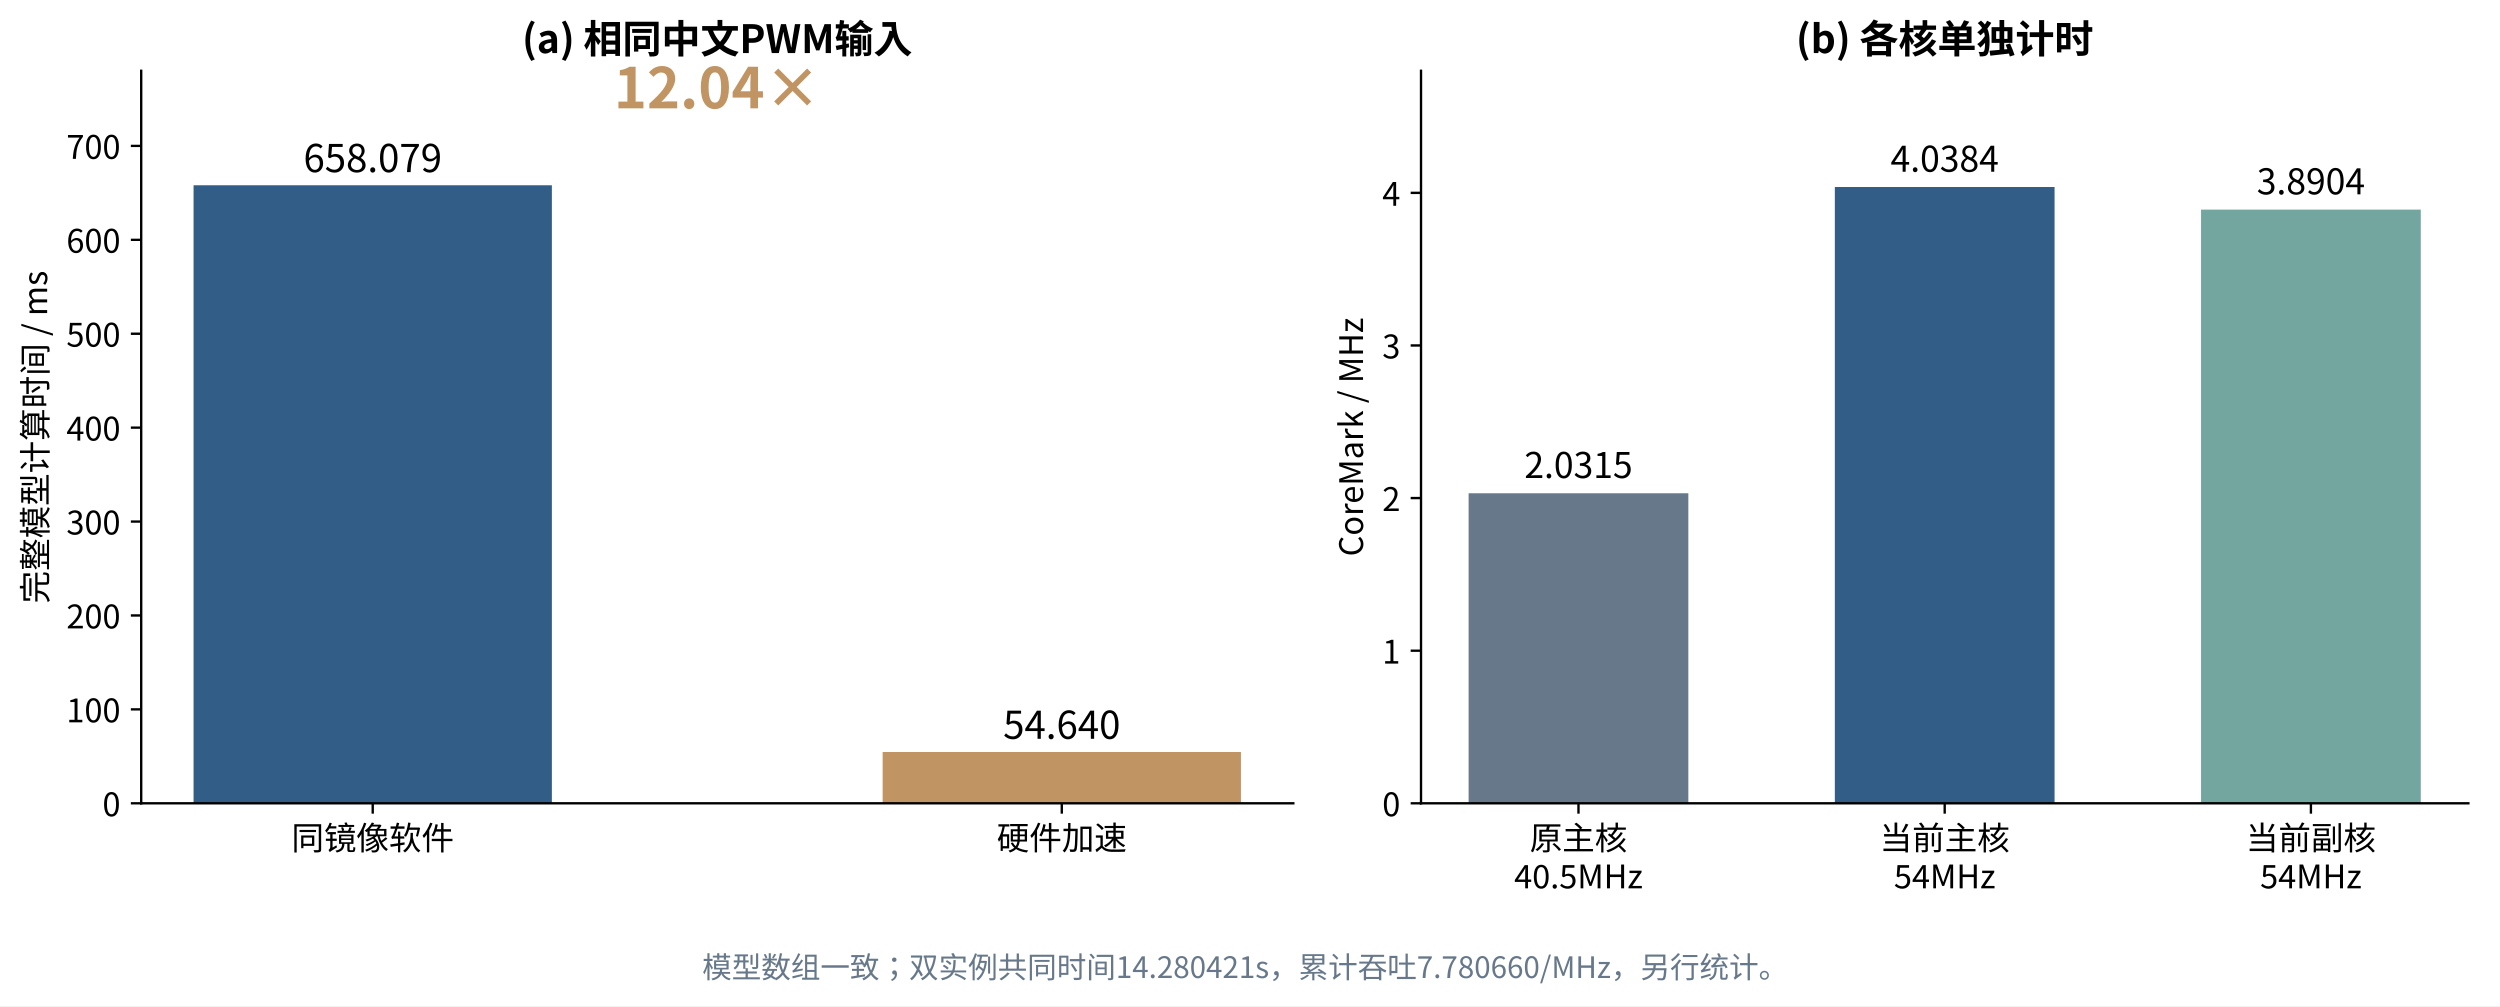
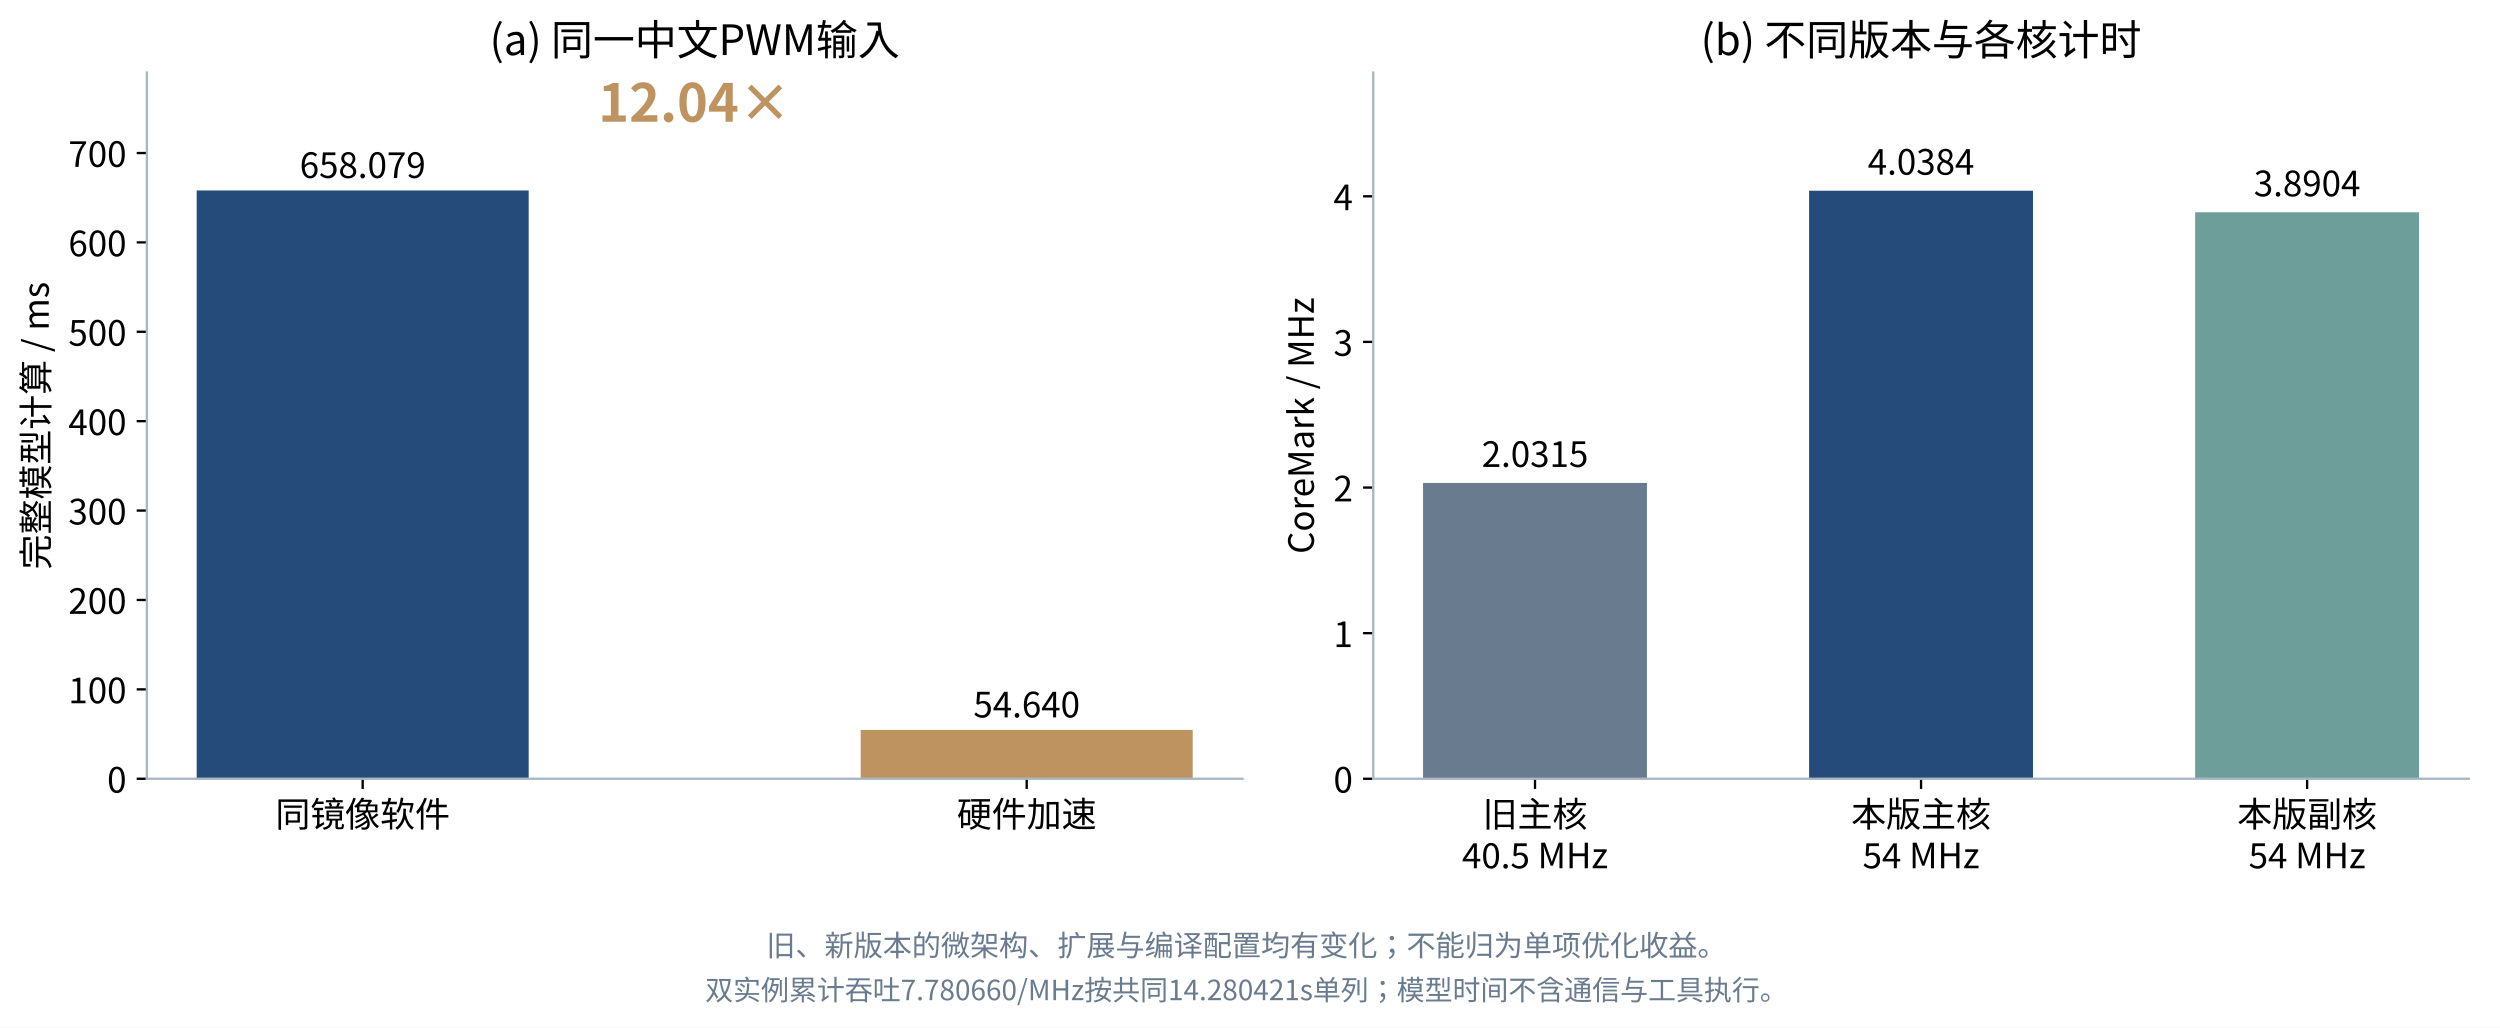
- <svg xmlns="http://www.w3.org/2000/svg" xmlns:xlink="http://www.w3.org/1999/xlink" height="340.503pt" version="1.1" viewBox="0 0 846.15 340.503" width="846.15pt">
+ <svg xmlns="http://www.w3.org/2000/svg" xmlns:xlink="http://www.w3.org/1999/xlink" height="353.139pt" version="1.1" viewBox="0 0 859.19 353.139" width="859.19pt">
  <defs>
    <style type="text/css">
*{stroke-linecap:butt;stroke-linejoin:round;}
  </style>
  </defs>
  <g id="figure_1">
    <g id="patch_1">
-       <path d="M 0 340.503  L 846.15 340.503  L 846.15 0  L 0 0  z " style="fill:#ffffff;" />
+       <path d="M 0 353.139  L 859.19 353.139  L 859.19 0  L 0 0  z " style="fill:#ffffff;" />
    </g>
    <g id="axes_1">
      <g id="patch_2">
-         <path d="M 47.79 271.884  L 437.735 271.884  L 437.735 23.956  L 47.79 23.956  z " style="fill:#ffffff;" />
+         <path d="M 50.48 267.642  L 427.02 267.642  L 427.02 24.934  L 50.48 24.934  z " style="fill:#ffffff;" />
      </g>
      <g id="patch_3">
-         <path clip-path="url(#pe5bb1d6262)" d="M 65.515 271.884  L 186.789 271.884  L 186.789 62.709  L 65.515 62.709  z " style="fill:#315d87;" />
+         <path clip-path="url(#p94e3d44ef0)" d="M 67.595 267.642  L 181.698 267.642  L 181.698 65.463  L 67.595 65.463  z " style="fill:#244b79;" />
      </g>
      <g id="patch_4">
-         <path clip-path="url(#pe5bb1d6262)" d="M 298.735 271.884  L 420.01 271.884  L 420.01 254.516  L 298.735 254.516  z " style="fill:#c19563;" />
+         <path clip-path="url(#p94e3d44ef0)" d="M 295.802 267.642  L 409.905 267.642  L 409.905 250.855  L 295.802 250.855  z " style="fill:#be9360;" />
      </g>
      <g id="matplotlib.axis_1">
        <g id="xtick_1">
          <g id="line2d_1">
            <defs>
-               <path d="M 0 0  L 0 3.5  " id="mdb778805ee" style="stroke:#000000;stroke-width:0.8;" />
+               <path d="M 0 0  L 0 3.5  " id="m0dee65216d" style="stroke:#000000;stroke-width:0.8;" />
            </defs>
            <g>
-               <use style="stroke:#000000;stroke-width:0.8;" x="126.152" xlink:href="#mdb778805ee" y="271.884" />
+               <use style="stroke:#000000;stroke-width:0.8;" x="124.647" xlink:href="#m0dee65216d" y="267.642" />
            </g>
          </g>
          <g id="text_1">
-             <text style="font-family:Noto Sans CJK JP;font-size:11px;font-style:normal;font-weight:normal;text-anchor:middle;" transform="rotate(-0, 126.1521, 287.6393)" x="126.152" y="287.639">同镜像软件</text>
+             <text style="font-family:Noto Sans CJK JP;font-size:12px;font-style:normal;font-weight:normal;text-anchor:middle;" transform="rotate(-0, 124.647, 284.193)" x="124.647" y="284.193">同镜像软件</text>
          </g>
        </g>
        <g id="xtick_2">
          <g id="line2d_2">
            <g>
-               <use style="stroke:#000000;stroke-width:0.8;" x="359.373" xlink:href="#mdb778805ee" y="271.884" />
+               <use style="stroke:#000000;stroke-width:0.8;" x="352.853" xlink:href="#m0dee65216d" y="267.642" />
            </g>
          </g>
          <g id="text_2">
-             <text style="font-family:Noto Sans CJK JP;font-size:11px;font-style:normal;font-weight:normal;text-anchor:middle;" transform="rotate(-0, 359.3727, 287.6393)" x="359.373" y="287.639">硬件加速</text>
+             <text style="font-family:Noto Sans CJK JP;font-size:12px;font-style:normal;font-weight:normal;text-anchor:middle;" transform="rotate(-0, 352.853, 284.193)" x="352.853" y="284.193">硬件加速</text>
          </g>
        </g>
      </g>
      <g id="matplotlib.axis_2">
        <g id="ytick_1">
          <g id="line2d_3">
            <defs>
-               <path d="M 0 0  L -3.5 0  " id="m1dfa182df6" style="stroke:#000000;stroke-width:0.8;" />
+               <path d="M 0 0  L -3.5 0  " id="mdcf1600029" style="stroke:#000000;stroke-width:0.8;" />
            </defs>
            <g>
-               <use style="stroke:#000000;stroke-width:0.8;" x="47.79" xlink:href="#m1dfa182df6" y="271.884" />
+               <use style="stroke:#000000;stroke-width:0.8;" x="50.48" xlink:href="#mdcf1600029" y="267.642" />
            </g>
          </g>
          <g id="text_3">
-             <text style="font-family:Noto Sans CJK JP;font-size:11px;font-style:normal;font-weight:normal;text-anchor:end;" transform="rotate(-0, 40.79, 276.2616)" x="40.79" y="276.262">0</text>
+             <text style="font-family:Noto Sans CJK JP;font-size:12px;font-style:normal;font-weight:normal;text-anchor:end;" transform="rotate(-0, 43.48, 272.4174)" x="43.48" y="272.417">0</text>
          </g>
        </g>
        <g id="ytick_2">
          <g id="line2d_4">
            <g>
-               <use style="stroke:#000000;stroke-width:0.8;" x="47.79" xlink:href="#m1dfa182df6" y="240.098" />
+               <use style="stroke:#000000;stroke-width:0.8;" x="50.48" xlink:href="#mdcf1600029" y="236.919" />
            </g>
          </g>
          <g id="text_4">
-             <text style="font-family:Noto Sans CJK JP;font-size:11px;font-style:normal;font-weight:normal;text-anchor:end;" transform="rotate(-0, 40.79, 244.476)" x="40.79" y="244.476">100</text>
+             <text style="font-family:Noto Sans CJK JP;font-size:12px;font-style:normal;font-weight:normal;text-anchor:end;" transform="rotate(-0, 43.48, 241.6948)" x="43.48" y="241.695">100</text>
          </g>
        </g>
        <g id="ytick_3">
          <g id="line2d_5">
            <g>
-               <use style="stroke:#000000;stroke-width:0.8;" x="47.79" xlink:href="#m1dfa182df6" y="208.313" />
+               <use style="stroke:#000000;stroke-width:0.8;" x="50.48" xlink:href="#mdcf1600029" y="206.197" />
            </g>
          </g>
          <g id="text_5">
-             <text style="font-family:Noto Sans CJK JP;font-size:11px;font-style:normal;font-weight:normal;text-anchor:end;" transform="rotate(-0, 40.79, 212.6903)" x="40.79" y="212.69">200</text>
+             <text style="font-family:Noto Sans CJK JP;font-size:12px;font-style:normal;font-weight:normal;text-anchor:end;" transform="rotate(-0, 43.48, 210.9723)" x="43.48" y="210.972">200</text>
          </g>
        </g>
        <g id="ytick_4">
          <g id="line2d_6">
            <g>
-               <use style="stroke:#000000;stroke-width:0.8;" x="47.79" xlink:href="#m1dfa182df6" y="176.527" />
+               <use style="stroke:#000000;stroke-width:0.8;" x="50.48" xlink:href="#mdcf1600029" y="175.474" />
            </g>
          </g>
          <g id="text_6">
-             <text style="font-family:Noto Sans CJK JP;font-size:11px;font-style:normal;font-weight:normal;text-anchor:end;" transform="rotate(-0, 40.79, 180.9047)" x="40.79" y="180.905">300</text>
+             <text style="font-family:Noto Sans CJK JP;font-size:12px;font-style:normal;font-weight:normal;text-anchor:end;" transform="rotate(-0, 43.48, 180.2498)" x="43.48" y="180.25">300</text>
          </g>
        </g>
        <g id="ytick_5">
          <g id="line2d_7">
            <g>
-               <use style="stroke:#000000;stroke-width:0.8;" x="47.79" xlink:href="#m1dfa182df6" y="144.741" />
+               <use style="stroke:#000000;stroke-width:0.8;" x="50.48" xlink:href="#mdcf1600029" y="144.752" />
            </g>
          </g>
          <g id="text_7">
-             <text style="font-family:Noto Sans CJK JP;font-size:11px;font-style:normal;font-weight:normal;text-anchor:end;" transform="rotate(-0, 40.79, 149.119)" x="40.79" y="149.119">400</text>
+             <text style="font-family:Noto Sans CJK JP;font-size:12px;font-style:normal;font-weight:normal;text-anchor:end;" transform="rotate(-0, 43.48, 149.5272)" x="43.48" y="149.527">400</text>
          </g>
        </g>
        <g id="ytick_6">
          <g id="line2d_8">
            <g>
-               <use style="stroke:#000000;stroke-width:0.8;" x="47.79" xlink:href="#m1dfa182df6" y="112.956" />
+               <use style="stroke:#000000;stroke-width:0.8;" x="50.48" xlink:href="#mdcf1600029" y="114.029" />
            </g>
          </g>
          <g id="text_8">
-             <text style="font-family:Noto Sans CJK JP;font-size:11px;font-style:normal;font-weight:normal;text-anchor:end;" transform="rotate(-0, 40.79, 117.3334)" x="40.79" y="117.333">500</text>
+             <text style="font-family:Noto Sans CJK JP;font-size:12px;font-style:normal;font-weight:normal;text-anchor:end;" transform="rotate(-0, 43.48, 118.8047)" x="43.48" y="118.805">500</text>
          </g>
        </g>
        <g id="ytick_7">
          <g id="line2d_9">
            <g>
-               <use style="stroke:#000000;stroke-width:0.8;" x="47.79" xlink:href="#m1dfa182df6" y="81.17" />
+               <use style="stroke:#000000;stroke-width:0.8;" x="50.48" xlink:href="#mdcf1600029" y="83.307" />
            </g>
          </g>
          <g id="text_9">
-             <text style="font-family:Noto Sans CJK JP;font-size:11px;font-style:normal;font-weight:normal;text-anchor:end;" transform="rotate(-0, 40.79, 85.54775)" x="40.79" y="85.548">600</text>
+             <text style="font-family:Noto Sans CJK JP;font-size:12px;font-style:normal;font-weight:normal;text-anchor:end;" transform="rotate(-0, 43.48, 88.08218)" x="43.48" y="88.082">600</text>
          </g>
        </g>
        <g id="ytick_8">
          <g id="line2d_10">
            <g>
-               <use style="stroke:#000000;stroke-width:0.8;" x="47.79" xlink:href="#m1dfa182df6" y="49.384" />
+               <use style="stroke:#000000;stroke-width:0.8;" x="50.48" xlink:href="#mdcf1600029" y="52.584" />
            </g>
          </g>
          <g id="text_10">
-             <text style="font-family:Noto Sans CJK JP;font-size:11px;font-style:normal;font-weight:normal;text-anchor:end;" transform="rotate(-0, 40.79, 53.76211)" x="40.79" y="53.762">700</text>
+             <text style="font-family:Noto Sans CJK JP;font-size:12px;font-style:normal;font-weight:normal;text-anchor:end;" transform="rotate(-0, 43.48, 57.35965)" x="43.48" y="57.36">700</text>
          </g>
        </g>
        <g id="text_11">
-           <text style="font-family:Noto Sans CJK JP;font-size:11px;font-style:normal;font-weight:normal;text-anchor:middle;" transform="rotate(-90, 15.95531, 147.9199)" x="15.955" y="147.92">完整模型计算时间 / ms</text>
+           <text style="font-family:Noto Sans CJK JP;font-size:12px;font-style:normal;font-weight:normal;text-anchor:middle;" transform="rotate(-90, 16.75125, 146.2877)" x="16.751" y="146.288">完整模型计算 / ms</text>
        </g>
      </g>
      <g id="patch_5">
-         <path d="M 47.79 271.884  L 47.79 23.956  " style="fill:none;stroke:#000000;stroke-linecap:square;stroke-linejoin:miter;stroke-width:0.8;" />
+         <path d="M 50.48 267.642  L 50.48 24.934  " style="fill:none;stroke:#a9b6c3;stroke-linecap:square;stroke-linejoin:miter;stroke-width:0.8;" />
      </g>
      <g id="patch_6">
-         <path d="M 47.79 271.884  L 437.735 271.884  " style="fill:none;stroke:#000000;stroke-linecap:square;stroke-linejoin:miter;stroke-width:0.8;" />
+         <path d="M 50.48 267.642  L 427.02 267.642  " style="fill:none;stroke:#a9b6c3;stroke-linecap:square;stroke-linejoin:miter;stroke-width:0.8;" />
      </g>
      <g id="text_12">
-         <text style="font-family:Noto Sans CJK JP;font-size:13px;font-style:normal;font-weight:normal;text-anchor:middle;" transform="rotate(-0, 126.1521, 58.25934)" x="126.152" y="58.259">658.079</text>
+         <text style="font-family:Noto Sans CJK JP;font-size:12px;font-style:normal;font-weight:normal;text-anchor:middle;" transform="rotate(-0, 124.647, 61.16209)" x="124.647" y="61.162">658.079</text>
      </g>
      <g id="text_13">
-         <text style="font-family:Noto Sans CJK JP;font-size:13px;font-style:normal;font-weight:normal;text-anchor:middle;" transform="rotate(-0, 359.3727, 250.0662)" x="359.373" y="250.066">54.640</text>
+         <text style="font-family:Noto Sans CJK JP;font-size:12px;font-style:normal;font-weight:normal;text-anchor:middle;" transform="rotate(-0, 352.853, 246.5538)" x="352.853" y="246.554">54.640</text>
      </g>
      <g id="text_14">
-         <text style="fill:#c19563;font-family:Noto Sans CJK JP;font-size:19px;font-style:normal;font-weight:bold;text-anchor:middle;" transform="rotate(-0, 242.7624, 36.67019)" x="242.762" y="36.67">12.04×</text>
+         <text style="fill:#be9360;font-family:Noto Sans CJK JP;font-size:18px;font-style:normal;font-weight:bold;text-anchor:middle;" transform="rotate(-0, 238.75, 41.83114)" x="238.75" y="41.831">12.04×</text>
      </g>
      <g id="text_15">
-         <text style="font-family:Noto Sans CJK JP;font-size:13.2px;font-style:normal;font-weight:bold;text-anchor:middle;" transform="rotate(-0, 242.7624, 17.95594)" x="242.762" y="17.956">(a) 相同中文PWM输入</text>
+         <text style="font-family:Noto Sans CJK JP;font-size:14.4px;font-style:normal;font-weight:normal;text-anchor:middle;" transform="rotate(-0, 238.75, 18.93375)" x="238.75" y="18.934">(a) 同一中文PWM输入</text>
      </g>
    </g>
    <g id="axes_2">
      <g id="patch_7">
-         <path d="M 480.955 271.884  L 835.45 271.884  L 835.45 23.956  L 480.955 23.956  z " style="fill:#ffffff;" />
+         <path d="M 471.95 267.642  L 848.49 267.642  L 848.49 24.934  L 471.95 24.934  z " style="fill:#ffffff;" />
      </g>
      <g id="patch_8">
-         <path clip-path="url(#p35c9e96fa7)" d="M 497.068 271.884  L 571.438 271.884  L 571.438 166.954  L 497.068 166.954  z " style="fill:#66788a;" />
+         <path clip-path="url(#p05262d290a)" d="M 489.065 267.642  L 566.019 267.642  L 566.019 165.98  L 489.065 165.98  z " style="fill:#697b8e;" />
      </g>
      <g id="patch_9">
-         <path clip-path="url(#p35c9e96fa7)" d="M 621.018 271.884  L 695.387 271.884  L 695.387 63.292  L 621.018 63.292  z " style="fill:#315d87;" />
+         <path clip-path="url(#p05262d290a)" d="M 621.743 267.642  L 698.697 267.642  L 698.697 65.547  L 621.743 65.547  z " style="fill:#244b79;" />
      </g>
      <g id="patch_10">
-         <path clip-path="url(#p35c9e96fa7)" d="M 744.967 271.884  L 819.337 271.884  L 819.337 70.938  L 744.967 70.938  z " style="fill:#73a69e;" />
+         <path clip-path="url(#p05262d290a)" d="M 754.421 267.642  L 831.375 267.642  L 831.375 72.954  L 754.421 72.954  z " style="fill:#6d9e99;" />
      </g>
      <g id="matplotlib.axis_3">
        <g id="xtick_3">
          <g id="line2d_11">
            <g>
-               <use style="stroke:#000000;stroke-width:0.8;" x="534.253" xlink:href="#mdb778805ee" y="271.884" />
+               <use style="stroke:#000000;stroke-width:0.8;" x="527.542" xlink:href="#m0dee65216d" y="267.642" />
            </g>
          </g>
          <g id="text_16">
-             <text style="font-family:Noto Sans CJK JP;font-size:11px;font-style:normal;font-weight:normal;" transform="translate(517.753 287.6393)">原主核</text>
-             <text style="font-family:Noto Sans CJK JP;font-size:11px;font-style:normal;font-weight:normal;" transform="translate(512.4842 300.6653)">40.5MHz</text>
+             <text style="font-family:Noto Sans CJK JP;font-size:12px;font-style:normal;font-weight:normal;" transform="translate(509.5421 284.193)">旧主核</text>
+             <text style="font-family:Noto Sans CJK JP;font-size:12px;font-style:normal;font-weight:normal;" transform="translate(502.4499 298.4033)">40.5 MHz</text>
          </g>
        </g>
        <g id="xtick_4">
          <g id="line2d_12">
            <g>
-               <use style="stroke:#000000;stroke-width:0.8;" x="658.202" xlink:href="#mdb778805ee" y="271.884" />
+               <use style="stroke:#000000;stroke-width:0.8;" x="660.22" xlink:href="#m0dee65216d" y="267.642" />
            </g>
          </g>
          <g id="text_17">
-             <text style="font-family:Noto Sans CJK JP;font-size:11px;font-style:normal;font-weight:normal;" transform="translate(636.2024 287.6393)">当前主核</text>
-             <text style="font-family:Noto Sans CJK JP;font-size:11px;font-style:normal;font-weight:normal;" transform="translate(641.0149 300.6653)">54MHz</text>
+             <text style="font-family:Noto Sans CJK JP;font-size:12px;font-style:normal;font-weight:normal;" transform="translate(636.22 284.193)">本版主核</text>
+             <text style="font-family:Noto Sans CJK JP;font-size:12px;font-style:normal;font-weight:normal;" transform="translate(640.1256 298.4033)">54 MHz</text>
          </g>
        </g>
        <g id="xtick_5">
          <g id="line2d_13">
            <g>
-               <use style="stroke:#000000;stroke-width:0.8;" x="782.152" xlink:href="#mdb778805ee" y="271.884" />
+               <use style="stroke:#000000;stroke-width:0.8;" x="792.898" xlink:href="#m0dee65216d" y="267.642" />
            </g>
          </g>
          <g id="text_18">
-             <text style="font-family:Noto Sans CJK JP;font-size:11px;font-style:normal;font-weight:normal;" transform="translate(760.1518 287.6393)">当前副核</text>
-             <text style="font-family:Noto Sans CJK JP;font-size:11px;font-style:normal;font-weight:normal;" transform="translate(764.9643 300.6653)">54MHz</text>
+             <text style="font-family:Noto Sans CJK JP;font-size:12px;font-style:normal;font-weight:normal;" transform="translate(768.8979 284.193)">本版副核</text>
+             <text style="font-family:Noto Sans CJK JP;font-size:12px;font-style:normal;font-weight:normal;" transform="translate(772.8036 298.4033)">54 MHz</text>
          </g>
        </g>
      </g>
      <g id="matplotlib.axis_4">
        <g id="ytick_9">
          <g id="line2d_14">
            <g>
-               <use style="stroke:#000000;stroke-width:0.8;" x="480.955" xlink:href="#m1dfa182df6" y="271.884" />
+               <use style="stroke:#000000;stroke-width:0.8;" x="471.95" xlink:href="#mdcf1600029" y="267.642" />
            </g>
          </g>
          <g id="text_19">
-             <text style="font-family:Noto Sans CJK JP;font-size:11px;font-style:normal;font-weight:normal;text-anchor:end;" transform="rotate(-0, 473.9548, 276.2616)" x="473.955" y="276.262">0</text>
+             <text style="font-family:Noto Sans CJK JP;font-size:12px;font-style:normal;font-weight:normal;text-anchor:end;" transform="rotate(-0, 464.95, 272.4174)" x="464.95" y="272.417">0</text>
          </g>
        </g>
        <g id="ytick_10">
          <g id="line2d_15">
            <g>
-               <use style="stroke:#000000;stroke-width:0.8;" x="480.955" xlink:href="#m1dfa182df6" y="220.232" />
+               <use style="stroke:#000000;stroke-width:0.8;" x="471.95" xlink:href="#mdcf1600029" y="217.599" />
            </g>
          </g>
          <g id="text_20">
-             <text style="font-family:Noto Sans CJK JP;font-size:11px;font-style:normal;font-weight:normal;text-anchor:end;" transform="rotate(-0, 473.9548, 224.6099)" x="473.955" y="224.61">1</text>
+             <text style="font-family:Noto Sans CJK JP;font-size:12px;font-style:normal;font-weight:normal;text-anchor:end;" transform="rotate(-0, 464.95, 222.3745)" x="464.95" y="222.374">1</text>
          </g>
        </g>
        <g id="ytick_11">
          <g id="line2d_16">
            <g>
-               <use style="stroke:#000000;stroke-width:0.8;" x="480.955" xlink:href="#m1dfa182df6" y="168.581" />
+               <use style="stroke:#000000;stroke-width:0.8;" x="471.95" xlink:href="#mdcf1600029" y="167.556" />
            </g>
          </g>
          <g id="text_21">
-             <text style="font-family:Noto Sans CJK JP;font-size:11px;font-style:normal;font-weight:normal;text-anchor:end;" transform="rotate(-0, 473.9548, 172.9583)" x="473.955" y="172.958">2</text>
+             <text style="font-family:Noto Sans CJK JP;font-size:12px;font-style:normal;font-weight:normal;text-anchor:end;" transform="rotate(-0, 464.95, 172.3316)" x="464.95" y="172.332">2</text>
          </g>
        </g>
        <g id="ytick_12">
          <g id="line2d_17">
            <g>
-               <use style="stroke:#000000;stroke-width:0.8;" x="480.955" xlink:href="#m1dfa182df6" y="116.929" />
+               <use style="stroke:#000000;stroke-width:0.8;" x="471.95" xlink:href="#mdcf1600029" y="117.513" />
            </g>
          </g>
          <g id="text_22">
-             <text style="font-family:Noto Sans CJK JP;font-size:11px;font-style:normal;font-weight:normal;text-anchor:end;" transform="rotate(-0, 473.9548, 121.3066)" x="473.955" y="121.307">3</text>
+             <text style="font-family:Noto Sans CJK JP;font-size:12px;font-style:normal;font-weight:normal;text-anchor:end;" transform="rotate(-0, 464.95, 122.2887)" x="464.95" y="122.289">3</text>
          </g>
        </g>
        <g id="ytick_13">
          <g id="line2d_18">
            <g>
-               <use style="stroke:#000000;stroke-width:0.8;" x="480.955" xlink:href="#m1dfa182df6" y="65.277" />
+               <use style="stroke:#000000;stroke-width:0.8;" x="471.95" xlink:href="#mdcf1600029" y="67.47" />
            </g>
          </g>
          <g id="text_23">
-             <text style="font-family:Noto Sans CJK JP;font-size:11px;font-style:normal;font-weight:normal;text-anchor:end;" transform="rotate(-0, 473.9548, 69.65493)" x="473.955" y="69.655">4</text>
+             <text style="font-family:Noto Sans CJK JP;font-size:12px;font-style:normal;font-weight:normal;text-anchor:end;" transform="rotate(-0, 464.95, 72.24583)" x="464.95" y="72.246">4</text>
          </g>
        </g>
        <g id="text_24">
-           <text style="font-family:Noto Sans CJK JP;font-size:11px;font-style:normal;font-weight:normal;text-anchor:middle;" transform="rotate(-90, 461.3301, 147.9199)" x="461.33" y="147.92">CoreMark / MHz</text>
+           <text style="font-family:Noto Sans CJK JP;font-size:12px;font-style:normal;font-weight:normal;text-anchor:middle;" transform="rotate(-90, 451.5412, 146.2877)" x="451.541" y="146.288">CoreMark / MHz</text>
        </g>
      </g>
      <g id="patch_11">
-         <path d="M 480.955 271.884  L 480.955 23.956  " style="fill:none;stroke:#000000;stroke-linecap:square;stroke-linejoin:miter;stroke-width:0.8;" />
+         <path d="M 471.95 267.642  L 471.95 24.934  " style="fill:none;stroke:#a9b6c3;stroke-linecap:square;stroke-linejoin:miter;stroke-width:0.8;" />
      </g>
      <g id="patch_12">
-         <path d="M 480.955 271.884  L 835.45 271.884  " style="fill:none;stroke:#000000;stroke-linecap:square;stroke-linejoin:miter;stroke-width:0.8;" />
+         <path d="M 471.95 267.642  L 848.49 267.642  " style="fill:none;stroke:#a9b6c3;stroke-linecap:square;stroke-linejoin:miter;stroke-width:0.8;" />
      </g>
      <g id="text_25">
-         <text style="font-family:Noto Sans CJK JP;font-size:12px;font-style:normal;font-weight:normal;text-anchor:middle;" transform="rotate(-0, 534.253, 161.7889)" x="534.253" y="161.789">2.0315</text>
+         <text style="font-family:Noto Sans CJK JP;font-size:12px;font-style:normal;font-weight:normal;text-anchor:middle;" transform="rotate(-0, 527.5421, 160.4754)" x="527.542" y="160.475">2.0315</text>
      </g>
      <g id="text_26">
-         <text style="font-family:Noto Sans CJK JP;font-size:12px;font-style:normal;font-weight:normal;text-anchor:middle;" transform="rotate(-0, 658.2024, 58.12679)" x="658.202" y="58.127">4.0384</text>
+         <text style="font-family:Noto Sans CJK JP;font-size:12px;font-style:normal;font-weight:normal;text-anchor:middle;" transform="rotate(-0, 660.22, 60.04201)" x="660.22" y="60.042">4.0384</text>
      </g>
      <g id="text_27">
-         <text style="font-family:Noto Sans CJK JP;font-size:12px;font-style:normal;font-weight:normal;text-anchor:middle;" transform="rotate(-0, 782.1518, 65.77257)" x="782.152" y="65.773">3.8904</text>
+         <text style="font-family:Noto Sans CJK JP;font-size:12px;font-style:normal;font-weight:normal;text-anchor:middle;" transform="rotate(-0, 792.8979, 67.44965)" x="792.898" y="67.45">3.8904</text>
      </g>
      <g id="text_28">
-         <text style="font-family:Noto Sans CJK JP;font-size:13.2px;font-style:normal;font-weight:bold;text-anchor:middle;" transform="rotate(-0, 658.2024, 17.95594)" x="658.202" y="17.956">(b) 各核单独计时</text>
+         <text style="font-family:Noto Sans CJK JP;font-size:14.4px;font-style:normal;font-weight:normal;text-anchor:middle;" transform="rotate(-0, 660.22, 18.93375)" x="660.22" y="18.934">(b) 不同版本与各核计时</text>
      </g>
    </g>
    <g id="text_29">
-       <text style="fill:#66788a;font-family:Noto Sans CJK JP;font-size:10px;font-style:normal;font-weight:normal;text-anchor:middle;" transform="rotate(-0, 421.45, 331.0119)" x="421.45" y="331.012">模型数组一致；双实例共同时间14.280421s，累计吞吐7.780660/MHz，另行统计。</text>
+       <text style="fill:#697b8e;font-family:Noto Sans CJK JP;font-size:10px;font-style:normal;font-weight:normal;text-anchor:middle;" transform="rotate(-0, 428.37, 328.5697)" x="428.37" y="328.57">旧、新版本的微架构、扩展与编译配置均有变化；不能归为单项优化收益。</text>
+     </g>
+     <g id="text_30">
+       <text style="fill:#697b8e;font-family:Noto Sans CJK JP;font-size:9.6px;font-style:normal;font-weight:normal;text-anchor:middle;" transform="rotate(-0, 428.37, 343.7402)" x="428.37" y="343.74">双实例累计吞吐7.780660/MHz按共同14.280421s单列；模型时间不含通信与工具执行。</text>
    </g>
  </g>
  <defs>
-     <clipPath id="pe5bb1d6262">
-       <rect height="247.928" width="389.945" x="47.79" y="23.956" />
+     <clipPath id="p94e3d44ef0">
+       <rect height="242.708" width="376.54" x="50.48" y="24.934" />
    </clipPath>
-     <clipPath id="p35c9e96fa7">
-       <rect height="247.928" width="354.495" x="480.955" y="23.956" />
+     <clipPath id="p05262d290a">
+       <rect height="242.708" width="376.54" x="471.95" y="24.934" />
    </clipPath>
  </defs>
</svg>
